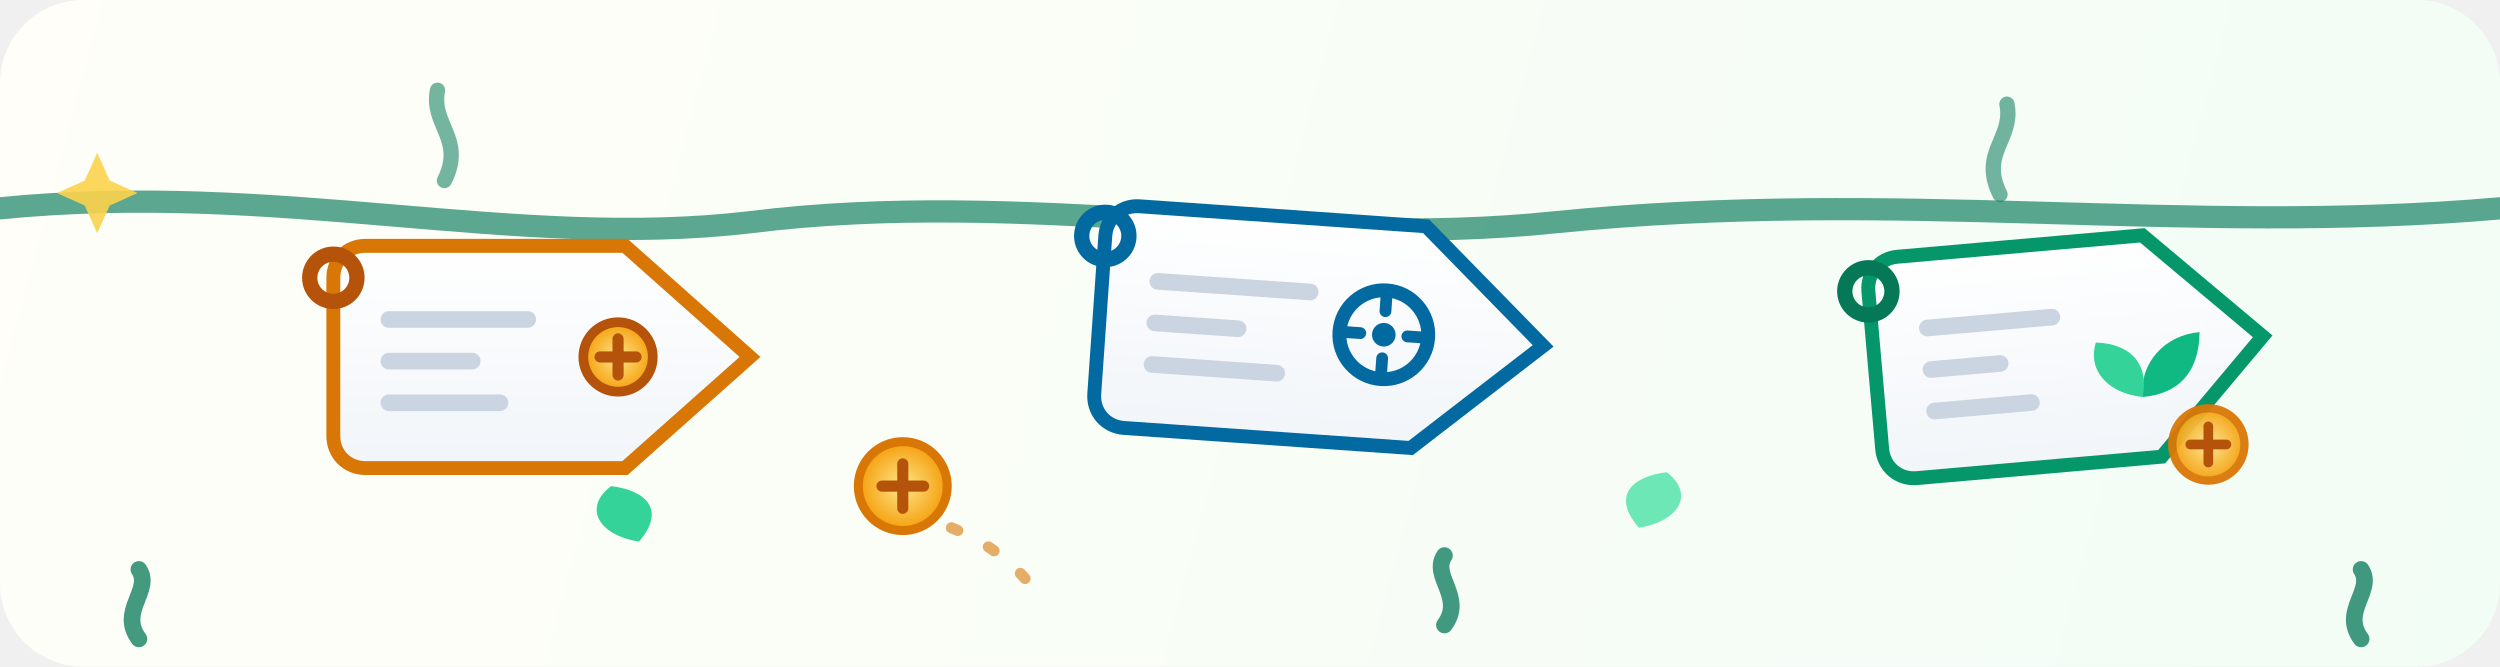
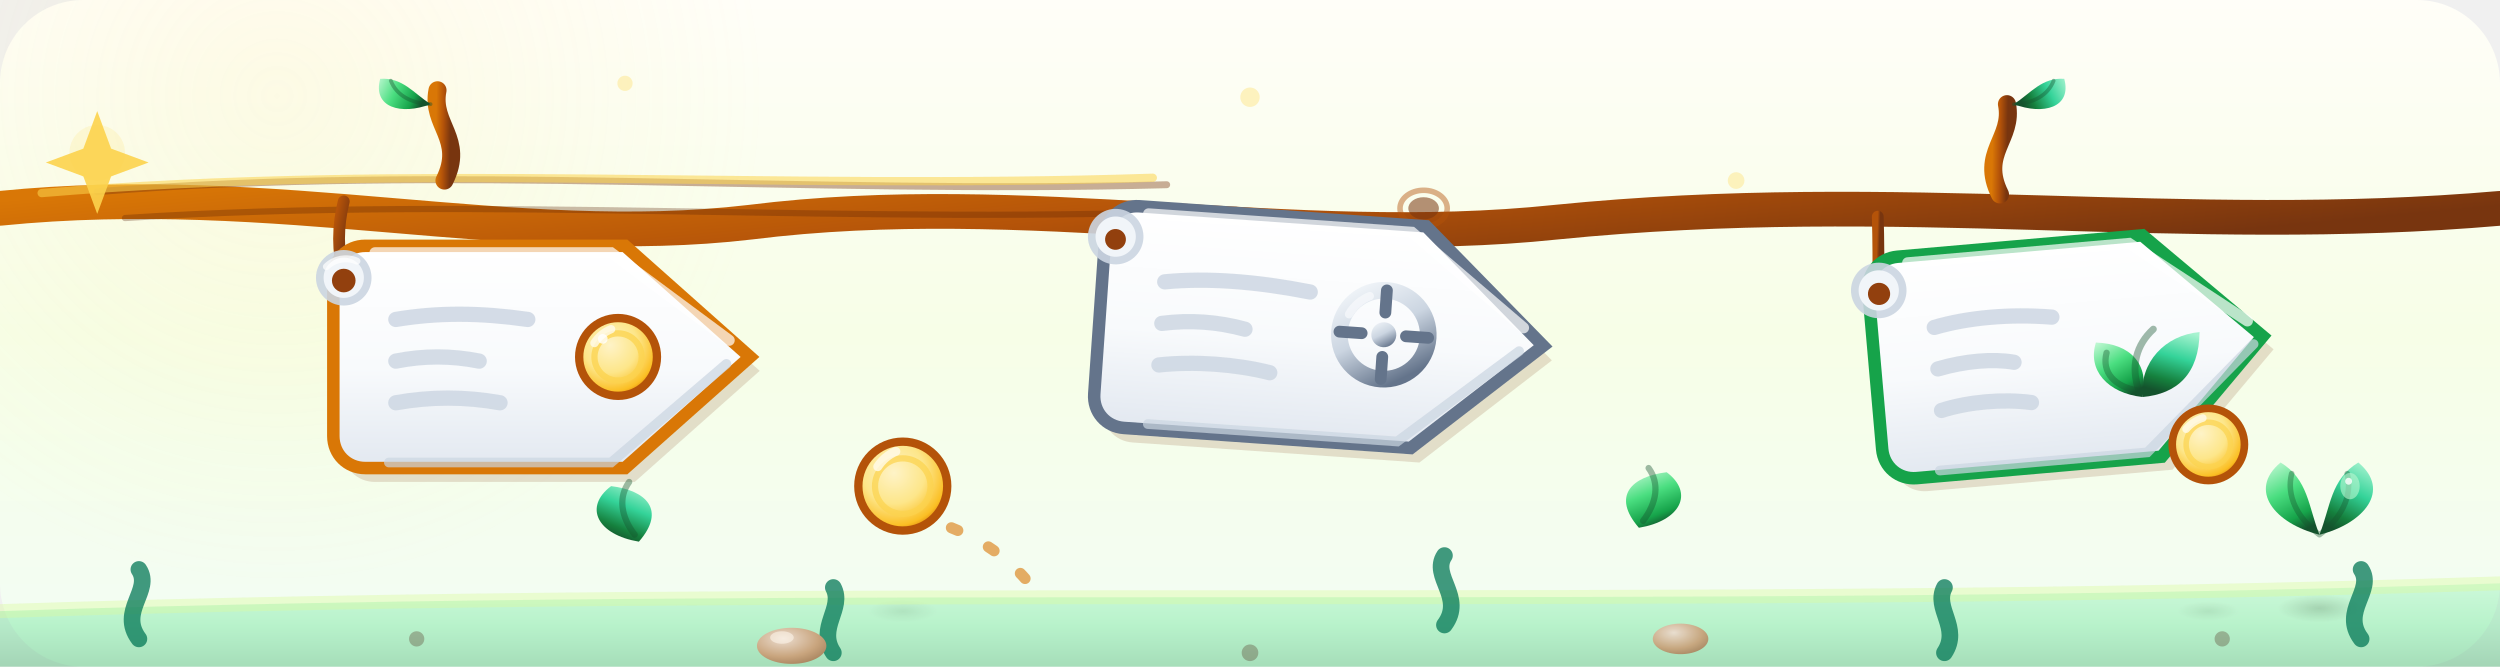
<svg xmlns="http://www.w3.org/2000/svg" viewBox="0 0 360 96" fill="none" role="img" aria-label="Label harga gantung di ranting: kategori belanja bertanda daun, koin, dan keranjang">
  <defs>
-     <linearGradient id="slbBg" x1="0" y1="0" x2="360" y2="96" gradientUnits="userSpaceOnUse">
-       <stop stop-color="#FFFEF8" />
+     <linearGradient id="slbBg" x1="0" y1="0" x2="0" y2="1">
+       <stop offset="0" stop-color="#FFFEF8" />
+       <stop offset=".5" stop-color="#F7FEE7" />
      <stop offset="1" stop-color="#F2FDF5" />
    </linearGradient>
-     <linearGradient id="slbTag" x1="0" y1="0" x2="0" y2="1">
-       <stop stop-color="#FFFFFF" />
-       <stop offset="1" stop-color="#F1F5F9" />
+     <radialGradient id="slbGlow" cx=".5" cy=".5" r=".5">
+       <stop offset="0" stop-color="#FDE68A" stop-opacity=".14" />
+       <stop offset="1" stop-color="#FDE68A" stop-opacity="0" />
+     </radialGradient>
+     <linearGradient id="slbWood" x1="0" y1="0" x2="1" y2=".12">
+       <stop offset="0" stop-color="#D97706" />
+       <stop offset=".5" stop-color="#B45309" />
+       <stop offset="1" stop-color="#78350F" />
    </linearGradient>
-     <radialGradient id="slbCoin" cx=".5" cy=".5" r=".5">
-       <stop stop-color="#FDE68A" />
-       <stop offset="1" stop-color="#F59E0B" />
+     <linearGradient id="slbPaper" x1="0" y1="0" x2="0" y2="1">
+       <stop offset="0" stop-color="#FFFFFF" />
+       <stop offset=".55" stop-color="#F8FAFC" />
+       <stop offset="1" stop-color="#E2E8F0" />
+     </linearGradient>
+     <radialGradient id="slbCoin" cx=".4" cy=".35" r=".7">
+       <stop offset="0" stop-color="#FEF3C7" />
+       <stop offset=".5" stop-color="#FDE68A" />
+       <stop offset=".85" stop-color="#FBBF24" />
+       <stop offset="1" stop-color="#D97706" />
+     </radialGradient>
+     <linearGradient id="slbSlate" x1=".1" y1="0" x2=".7" y2="1">
+       <stop offset="0" stop-color="#F1F5F9" />
+       <stop offset=".5" stop-color="#CBD5E1" />
+       <stop offset="1" stop-color="#64748B" />
+     </linearGradient>
+     <linearGradient id="slbString" x1="0" y1="0" x2=".3" y2="1">
+       <stop offset="0" stop-color="#B45309" />
+       <stop offset="1" stop-color="#78350F" />
+     </linearGradient>
+     <linearGradient id="slbStem" x1="0" y1="1" x2=".12" y2="0">
+       <stop offset="0" stop-color="#14532D" />
+       <stop offset=".5" stop-color="#22C55E" />
+       <stop offset="1" stop-color="#86EFAC" />
+     </linearGradient>
+     <linearGradient id="slbLeafL" x1=".15" y1="0" x2=".55" y2="1">
+       <stop offset="0" stop-color="#BBF7D0" />
+       <stop offset=".42" stop-color="#4ADE80" />
+       <stop offset=".8" stop-color="#16A34A" />
+       <stop offset="1" stop-color="#14532D" />
+     </linearGradient>
+     <linearGradient id="slbLeafR" x1=".85" y1="0" x2=".45" y2="1">
+       <stop offset="0" stop-color="#A7F3D0" />
+       <stop offset=".42" stop-color="#34D399" />
+       <stop offset=".8" stop-color="#15803D" />
+       <stop offset="1" stop-color="#14532D" />
+     </linearGradient>
+     <linearGradient id="slbMeadow" x1="0" y1="0" x2="0" y2="1">
+       <stop offset="0" stop-color="#86EFAC" />
+       <stop offset=".5" stop-color="#4ADE80" />
+       <stop offset="1" stop-color="#16A34A" />
+     </linearGradient>
+     <radialGradient id="slbShadow" cx=".5" cy=".5" r=".5">
+       <stop offset="0" stop-color="#3E2723" stop-opacity=".24" />
+       <stop offset=".6" stop-color="#3E2723" stop-opacity=".09" />
+       <stop offset="1" stop-color="#3E2723" stop-opacity="0" />
+     </radialGradient>
+     <radialGradient id="slbPebble" cx=".38" cy=".3" r="1">
+       <stop offset="0" stop-color="#EBDDD0" />
+       <stop offset=".5" stop-color="#C9A57E" />
+       <stop offset="1" stop-color="#8A6642" />
    </radialGradient>
  </defs>
  <rect width="360" height="96" rx="12" fill="url(#slbBg)" />
-   <path d="M0 30c40-4 74 6 108 2 40-5 78 4 116 0 50-5 90 2 136-2" stroke="#047857" stroke-width="3.2" stroke-linecap="round" opacity=".65" />
-   <path d="M64 26c3-6-2-8-1-13M288 28c-3-6 2-8 1-13" stroke="#047857" stroke-width="2.2" stroke-linecap="round" opacity=".55" />
+   <circle cx="40" cy="14" r="70" fill="url(#slbGlow)" />
+   <path d="M0 30c40-4 74 6 108 2 40-5 78 4 116 0 50-5 90 2 136-2" stroke="url(#slbWood)" stroke-width="5" stroke-linecap="round" />
+   <path d="M14 27.6C64 23.6 116 28 168 26.6" stroke="#78350F" stroke-width="1" opacity=".4" stroke-linecap="round" />
+   <path d="M18 31.4C70 28 124 32.6 178 30.2" stroke="#571F05" stroke-width=".9" opacity=".3" stroke-linecap="round" />
+   <path d="M6 27.8C58 23.4 112 27.4 166 25.6" stroke="#FCD34D" stroke-width="1.2" opacity=".55" stroke-linecap="round" />
+   <ellipse cx="205" cy="30" rx="2.2" ry="1.6" fill="#78350F" opacity=".55" />
+   <ellipse cx="205" cy="30" rx="3.4" ry="2.6" fill="none" stroke="#B45309" stroke-width=".8" opacity=".45" />
+   <path d="M64 26c3-6-2-8-1-13" stroke="url(#slbWood)" stroke-width="2.6" stroke-linecap="round" />
+   <path d="M288 28c-3-6 2-8 1-13" stroke="url(#slbWood)" stroke-width="2.6" stroke-linecap="round" />
+   <g transform="translate(62 15) rotate(-35) scale(.55)">
+     <path d="M0 0C-8-2-13-8-7-13C-2-10-2-5 0 0Z" fill="url(#slbLeafL)" />
+     <path d="M0 0C-4-3-6-7-5-11" stroke="#14532D" stroke-width="1" opacity=".4" stroke-linecap="round" />
+   </g>
+   <g transform="translate(290 15) rotate(35) scale(.55)">
+     <path d="M0 0C8-2 13-8 7-13C2-10 2-5 0 0Z" fill="url(#slbLeafR)" />
+     <path d="M0 0C4-3 6-7 5-11" stroke="#14532D" stroke-width="1" opacity=".4" stroke-linecap="round" />
+   </g>
+   <path d="M49.5 29C48.6 32.6 48.6 36.2 49.5 39.6" stroke="url(#slbString)" stroke-width="1.7" stroke-linecap="round" />
+   <path d="M160.6 31.6C160.6 32.6 160.7 33.4 160.7 34" stroke="url(#slbString)" stroke-width="1.6" stroke-linecap="round" />
+   <path d="M270.4 31.2C270.5 34.6 270.5 38 270.5 41.4" stroke="url(#slbString)" stroke-width="1.7" stroke-linecap="round" />
  <g transform="translate(48 28)">
-     <path d="M0 12c0-2.6 2-4.6 4.6-4.6H42l18 16-18 16H4.6C2 39.4 0 37.4 0 34.8Z" fill="url(#slbTag)" stroke="#D97706" stroke-width="2" />
-     <circle cx="41" cy="23.4" r="5" fill="url(#slbCoin)" stroke="#B45309" stroke-width="1.4" />
-     <path d="M41 20.8v5.2M38.4 23.4h5.2" stroke="#B45309" stroke-width="1.6" stroke-linecap="round" />
-     <path d="M8 18h20M8 24h12M8 30h16" stroke="#CBD5E1" stroke-width="2.4" stroke-linecap="round" />
-     <circle cx="0" cy="12" r="3.4" fill="none" stroke="#B45309" stroke-width="2.2" />
+     <path d="M0 12c0-2.6 2-4.6 4.6-4.6H42l18 16-18 16H4.6C2 39.4 0 37.4 0 34.8Z" transform="translate(1.4 2)" fill="#78350F" opacity=".16" />
+     <path d="M0 12c0-2.6 2-4.6 4.6-4.6H42l18 16-18 16H4.6C2 39.4 0 37.4 0 34.8Z" fill="url(#slbPaper)" stroke="#D97706" stroke-width="1.8" />
+     <path d="M6 8.4H40L57 21" stroke="#FFFFFF" stroke-width="1.6" opacity=".7" stroke-linecap="round" />
+     <path d="M8 38.6H40L56.6 24.4" stroke="#CBD5E1" stroke-width="1.4" opacity=".7" stroke-linecap="round" />
+     <path d="M9 18c6-1 12-1 19 0M9 24c4-.8 8-.8 12 0M9 30c5-.9 10-.9 15 0" stroke="#CBD5E1" stroke-width="2.2" stroke-linecap="round" opacity=".8" />
+     <circle cx="41" cy="23.4" r="5.6" fill="url(#slbCoin)" />
+     <circle cx="41" cy="23.4" r="5.6" fill="none" stroke="#B45309" stroke-width="1.2" />
+     <circle cx="41" cy="23.4" r="3.4" fill="none" stroke="#FCD34D" stroke-width=".9" opacity=".75" />
+     <path d="M37.6 21.4A5.2 5.2 0 0 1 40 19.4" stroke="#FFFBEB" stroke-width="1.2" opacity=".8" stroke-linecap="round" />
+     <circle cx="38.8" cy="20.8" r=".7" fill="#FFFFFF" opacity=".8" />
+     <circle cx="1.5" cy="12" r="4" fill="#CBD5E1" opacity=".9" />
+     <circle cx="1.5" cy="12" r="2.9" fill="#F1F5F9" />
+     <path d="M-1 10.4A4 4 0 0 1 3.4 9.6" stroke="#FFFFFF" stroke-width="1" opacity=".7" stroke-linecap="round" />
+     <circle cx="1.5" cy="12.4" r="1.7" fill="#92400E" />
  </g>
  <g transform="translate(160 22) rotate(4)">
-     <path d="M0 12c0-2.6 2-4.6 4.6-4.6H46l18 16-18 16H4.6C2 39.4 0 37.4 0 34.8Z" fill="url(#slbTag)" stroke="#0369A1" stroke-width="2" />
+     <path d="M0 12c0-2.6 2-4.6 4.6-4.6H46l18 16-18 16H4.6C2 39.4 0 37.4 0 34.8Z" transform="translate(1.4 2)" fill="#78350F" opacity=".16" />
+     <path d="M0 12c0-2.6 2-4.6 4.6-4.6H46l18 16-18 16H4.6C2 39.4 0 37.4 0 34.8Z" fill="url(#slbPaper)" stroke="#64748B" stroke-width="1.8" />
+     <path d="M6 8.4H44L61 21" stroke="#FFFFFF" stroke-width="1.6" opacity=".7" stroke-linecap="round" />
+     <path d="M8 38.6H44L60.6 24.4" stroke="#CBD5E1" stroke-width="1.4" opacity=".7" stroke-linecap="round" />
+     <path d="M9 18c6-1 13-1 21 0M9 24c4-.8 8-.8 12 0M9 30c5-.9 11-.9 16 0" stroke="#CBD5E1" stroke-width="2.2" stroke-linecap="round" opacity=".8" />
    <g transform="translate(41 23.4)">
-       <circle r="6.4" fill="none" stroke="#0369A1" stroke-width="2" />
-       <path d="M0-6.4v3M0 3.4v3M-6.4 0h3M3.4 0h3" stroke="#0369A1" stroke-width="1.7" stroke-linecap="round" />
-       <circle r="1.7" fill="#0369A1" />
+       <circle r="6.4" fill="none" stroke="url(#slbSlate)" stroke-width="2.4" />
+       <path d="M0-6.4v3.2M0 3.2v3.2M-6.4 0h3.2M3.2 0h3.2" stroke="#64748B" stroke-width="1.7" stroke-linecap="round" />
+       <circle r="1.8" fill="url(#slbSlate)" />
+       <path d="M-5.2-2.6A6 6 0 0 1-2.4-5.4" stroke="#F8FAFC" stroke-width="1.2" opacity=".7" stroke-linecap="round" />
    </g>
-     <path d="M8 18h22M8 24h12M8 30h18" stroke="#CBD5E1" stroke-width="2.4" stroke-linecap="round" />
-     <circle cx="0" cy="12" r="3.4" fill="none" stroke="#0369A1" stroke-width="2.2" />
+     <circle cx="1.5" cy="12" r="4" fill="#CBD5E1" opacity=".9" />
+     <circle cx="1.5" cy="12" r="2.9" fill="#F1F5F9" />
+     <circle cx="1.5" cy="12.4" r="1.5" fill="#92400E" />
  </g>
  <g transform="translate(268 30) rotate(-5)">
-     <path d="M0 12c0-2.6 2-4.6 4.6-4.6H40l16 16-16 16H4.6C2 39.4 0 37.4 0 34.8Z" fill="url(#slbTag)" stroke="#059669" stroke-width="2" />
-     <path d="M38 30.6c0-5 4-8.6 9-8.6-.6 6-4 8.6-9 8.6Z" fill="#10B981" />
-     <path d="M38 30.6c-5-1-7.6-4.6-6-8.4 5 .6 7.4 3.8 6 8.4Z" fill="#34D399" />
-     <path d="M8 18h18M8 24h10M8 30h14" stroke="#CBD5E1" stroke-width="2.4" stroke-linecap="round" />
-     <circle cx="0" cy="12" r="3.4" fill="none" stroke="#047857" stroke-width="2.2" />
+     <path d="M0 12c0-2.6 2-4.6 4.6-4.6H40l16 16-16 16H4.6C2 39.4 0 37.4 0 34.8Z" transform="translate(1.4 2)" fill="#78350F" opacity=".16" />
+     <path d="M0 12c0-2.6 2-4.6 4.6-4.6H40l16 16-16 16H4.6C2 39.4 0 37.4 0 34.8Z" fill="url(#slbPaper)" stroke="#16A34A" stroke-width="1.8" />
+     <path d="M6 8.4H38L54 21" stroke="#FFFFFF" stroke-width="1.6" opacity=".7" stroke-linecap="round" />
+     <path d="M8 38.6H38L54.6 24.4" stroke="#CBD5E1" stroke-width="1.4" opacity=".7" stroke-linecap="round" />
+     <path d="M9 18c5-1 11-1 17 0M9 24c4-.8 8-.8 11 0M9 30c4-.9 9-.9 13 0" stroke="#CBD5E1" stroke-width="2.2" stroke-linecap="round" opacity=".8" />
+     <path d="M38 30.6c0-5 4-8.6 9-8.6-.6 6-4 8.6-9 8.6Z" fill="url(#slbLeafR)" />
+     <path d="M38 30.6c-5-1-7.6-4.6-6-8.4 5 .6 7.4 3.8 6 8.4Z" fill="url(#slbLeafL)" />
+     <path d="M37.6 29.8C36.6 26 37.8 23 40.4 21" stroke="#14532D" stroke-width="1" opacity=".4" stroke-linecap="round" />
+     <path d="M37.4 29.6c-3.2-.8-5-3-4-5.8" stroke="#14532D" stroke-width=".9" opacity=".38" stroke-linecap="round" />
+     <circle cx="1.5" cy="12" r="4" fill="#CBD5E1" opacity=".9" />
+     <circle cx="1.5" cy="12" r="2.9" fill="#F1F5F9" />
+     <circle cx="1.5" cy="12.5" r="1.6" fill="#92400E" />
  </g>
-   <circle cx="130" cy="70" r="6.4" fill="url(#slbCoin)" stroke="#D97706" stroke-width="1.3" />
-   <path d="M130 66.8v6.4M127 70h6" stroke="#B45309" stroke-width="1.6" stroke-linecap="round" />
-   <circle cx="318" cy="64" r="5.2" fill="url(#slbCoin)" stroke="#D97706" stroke-width="1.2" opacity=".95" />
-   <path d="M318 61.4v5.2M315.4 64h5.2" stroke="#B45309" stroke-width="1.4" stroke-linecap="round" />
+   <ellipse cx="130" cy="88" rx="5" ry="1.6" fill="url(#slbShadow)" opacity=".5" />
+   <circle cx="130" cy="70" r="6.4" fill="url(#slbCoin)" />
+   <circle cx="130" cy="70" r="6.4" fill="none" stroke="#B45309" stroke-width="1.2" />
+   <circle cx="130" cy="70" r="4" fill="none" stroke="#FCD34D" stroke-width=".9" opacity=".7" />
+   <path d="M126.4 67.2A5.8 5.8 0 0 1 129 65" stroke="#FFFBEB" stroke-width="1.3" opacity=".8" stroke-linecap="round" />
+   <ellipse cx="318" cy="88" rx="4.4" ry="1.4" fill="url(#slbShadow)" opacity=".5" />
+   <circle cx="318" cy="64" r="5.2" fill="url(#slbCoin)" />
+   <circle cx="318" cy="64" r="5.2" fill="none" stroke="#B45309" stroke-width="1.1" />
+   <circle cx="318" cy="64" r="3.2" fill="none" stroke="#FCD34D" stroke-width=".8" opacity=".7" />
+   <path d="M314.8 61.8A5 5 0 0 1 317.2 60.2" stroke="#FFFBEB" stroke-width="1.1" opacity=".8" stroke-linecap="round" />
  <path d="M137 76c5 2 9 5 12 9" stroke="#D97706" stroke-width="1.6" stroke-linecap="round" stroke-dasharray="1 5" opacity=".6" />
+   <g transform="translate(334 86)">
+     <ellipse cy="1.6" rx="6" ry="2" fill="url(#slbShadow)" />
+     <path d="M0 0V-14" stroke="url(#slbStem)" stroke-width="2.4" stroke-linecap="round" />
+     <g transform="translate(0 -9) scale(.8)">
+       <path d="M0 0C-8-2-13-8-7-13C-2-10-2-5 0 0Z" fill="url(#slbLeafL)" />
+       <path d="M0 0C8-2 13-8 7-13C2-10 2-5 0 0Z" fill="url(#slbLeafR)" />
+       <path d="M0 0C-4-3-6-7-5-11M0 0C4-3 6-7 5-11" stroke="#14532D" stroke-width="1" opacity=".38" stroke-linecap="round" />
+     </g>
+     <ellipse cx="4.4" cy="-16" rx="1.4" ry="1.9" fill="#BBF7D0" opacity=".6" />
+     <circle cx="4.2" cy="-16.7" r=".5" fill="#FFFFFF" opacity=".8" />
+   </g>
+   <path d="M92 78c-6-1-8-5-4-8 5 .6 8 3.4 4 8Z" fill="url(#slbLeafR)" />
+   <path d="M91.4 77C89.4 74.4 89 71.6 90.6 69.4" stroke="#14532D" stroke-width=".9" opacity=".4" stroke-linecap="round" />
+   <path d="M236 76c6-1 8-5 4-8-5 .6-8 3.4-4 8Z" fill="url(#slbLeafL)" />
+   <path d="M236.6 75C238.6 72.4 239 69.6 237.4 67.4" stroke="#14532D" stroke-width=".9" opacity=".4" stroke-linecap="round" />
+   <path d="M0 88C120 84 240 88 360 84L360 96L0 96Z" fill="url(#slbMeadow)" opacity=".35" />
+   <path d="M0 88C120 84 240 88 360 84" stroke="#D9F99D" stroke-width="2" opacity=".4" stroke-linecap="round" />
  <g stroke="#047857" stroke-width="2.4" stroke-linecap="round" opacity=".75">
    <path d="M20 92c-3-4 2-7 0-10" />
    <path d="M208 90c3-4-2-7 0-10" />
    <path d="M340 92c-3-4 2-7 0-10" />
+     <path d="M120 94c-2.4-3.6 1.6-6.4 0-9.4" />
+     <path d="M280 94c2.4-3.6-1.6-6.4 0-9.4" />
  </g>
-   <path d="M92 78c-6-1-8-5-4-8 5 .6 8 3.4 4 8Z" fill="#34D399" />
-   <path d="M236 76c6-1 8-5 4-8-5 .6-8 3.4-4 8Z" fill="#6EE7B7" />
-   <path d="M14 22l1.8 4 4 1.8-4 1.8-1.8 4-1.8-4-4-1.8 4-1.8Z" fill="#FCD34D" opacity=".9" />
+   <ellipse cx="114" cy="93" rx="5" ry="2.6" fill="url(#slbPebble)" />
+   <ellipse cx="112.6" cy="91.8" rx="1.7" ry=".9" fill="#FFF7ED" opacity=".55" />
+   <ellipse cx="242" cy="92" rx="4" ry="2.2" fill="url(#slbPebble)" opacity=".95" />
+   <g fill="#431407" opacity=".28">
+     <circle cx="60" cy="92" r="1.1" />
+     <circle cx="180" cy="94" r="1.2" />
+     <circle cx="320" cy="92" r="1.1" />
+   </g>
+   <circle cx="14" cy="22" r="4" fill="#FDE68A" opacity=".25" />
+   <path d="M14 16l2 5.4 5.4 2-5.4 2-2 5.4-2-5.4-5.4-2 5.4-2Z" fill="#FCD34D" opacity=".9" />
+   <g fill="#FDE68A" opacity=".5">
+     <circle cx="180" cy="14" r="1.4" />
+     <circle cx="250" cy="26" r="1.2" />
+     <circle cx="90" cy="12" r="1.1" />
+   </g>
</svg>
